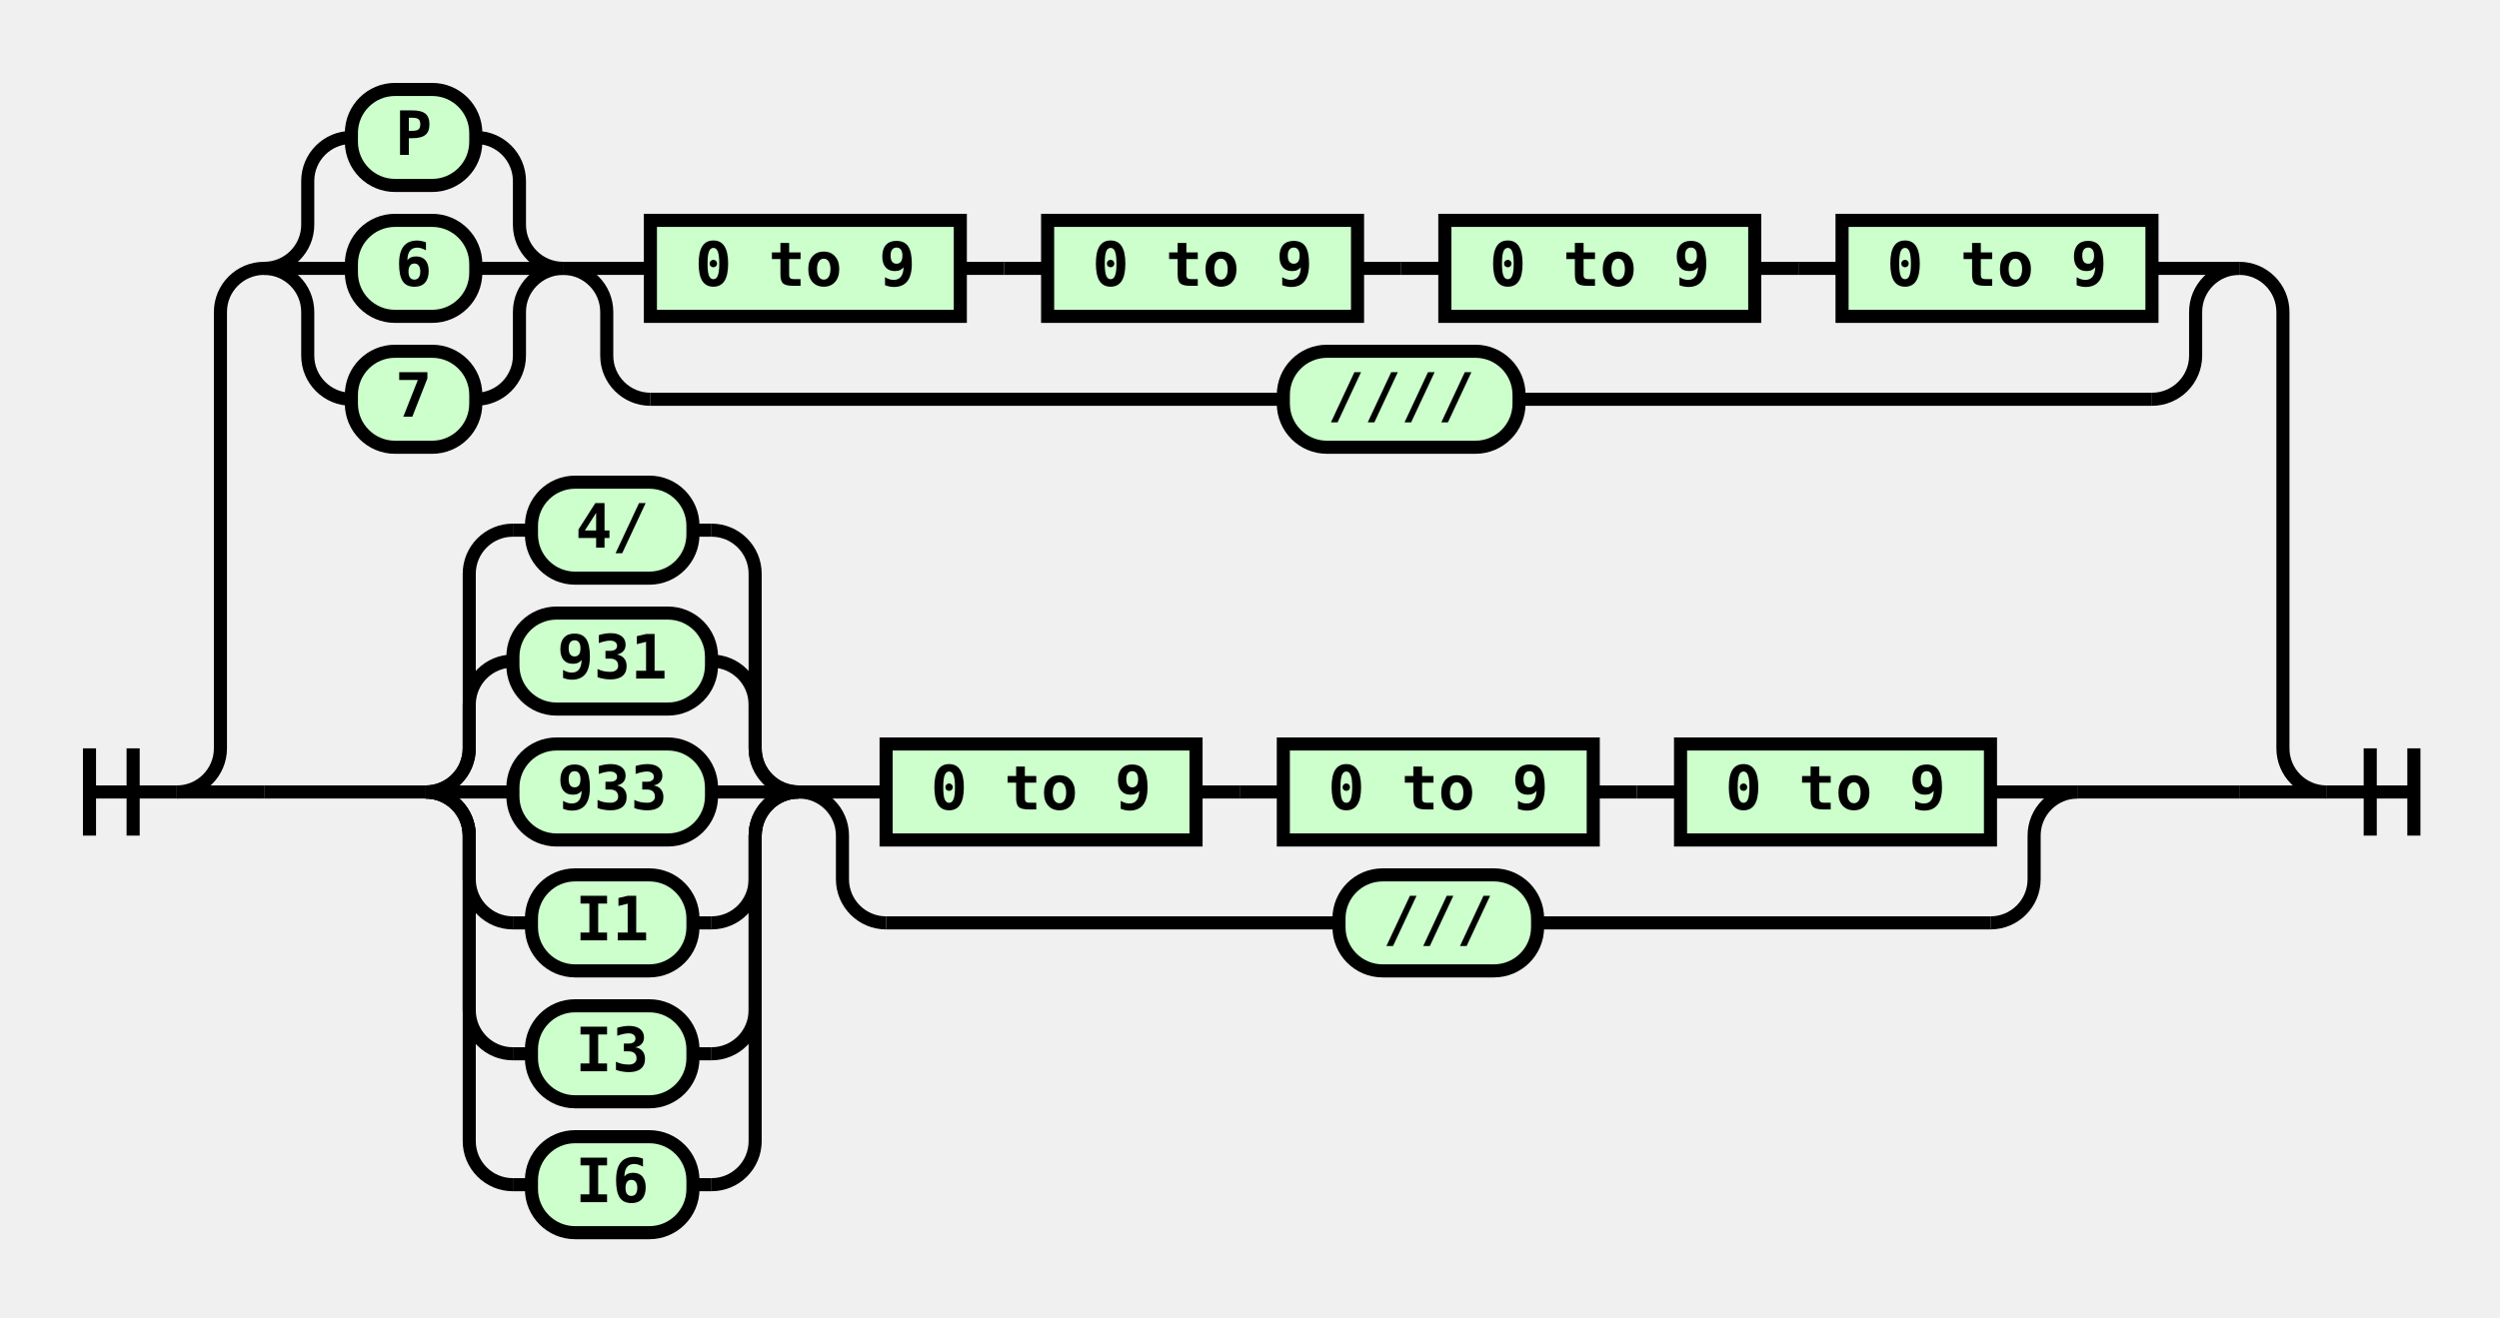
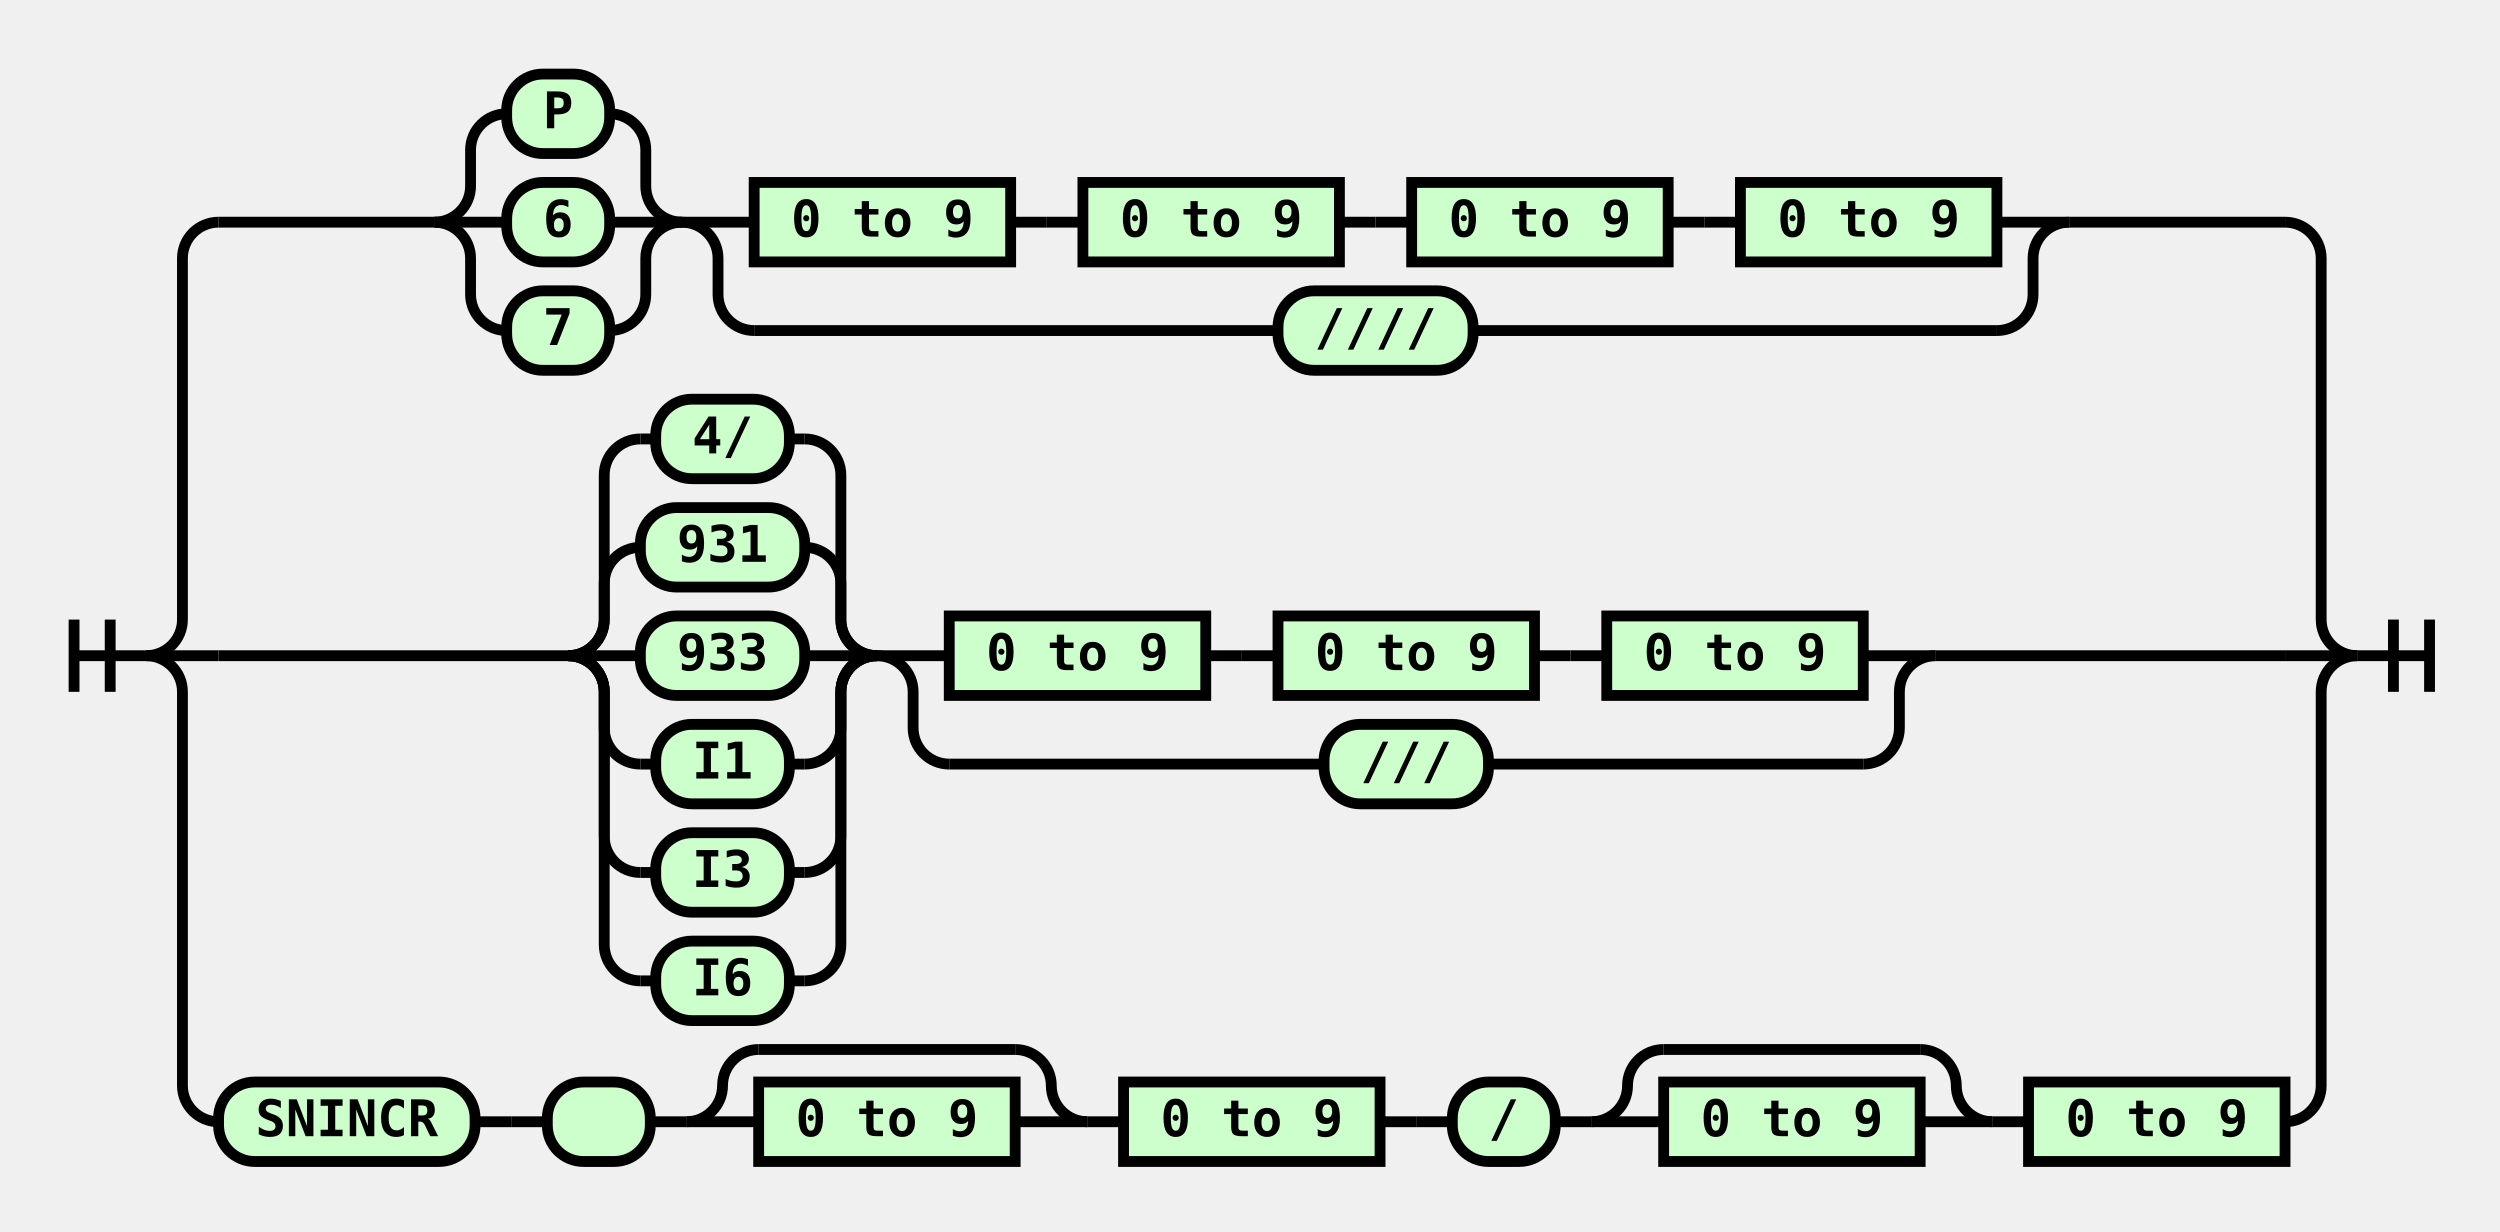
- <svg xmlns="http://www.w3.org/2000/svg" class="railroad-diagram" width="572.5" height="302" viewBox="0 0 572.5 302">
+ <svg xmlns="http://www.w3.org/2000/svg" class="railroad-diagram" width="692" height="341" viewBox="0 0 692 341">
  <style>
/*  */
svg.railroad-diagram {
    background-color: hsl(30,20%,95%);
}
svg.railroad-diagram path {
    stroke-width: 3;
    stroke: black;
    fill: rgba(0,0,0,0);
}
svg.railroad-diagram text {
    font: bold 14px monospace;
    text-anchor: middle;
}
svg.railroad-diagram text.diagram-text {
    font-size: 12px;
}
svg.railroad-diagram text.diagram-arrow {
    font-size: 16px;
}
svg.railroad-diagram text.label {
    text-anchor: start;
}
svg.railroad-diagram text.comment {
    font: italic 12px monospace;
}
svg.railroad-diagram g.non-terminal text {
    /*font-style: italic;*/
}
svg.railroad-diagram rect {
    stroke-width: 3;
    stroke: black;
    fill: hsl(120,100%,90%);
}
svg.railroad-diagram path.diagram-text {
    stroke-width: 3;
    stroke: black;
    fill: white;
    cursor: help;
}
svg.railroad-diagram g.diagram-text:hover path.diagram-text {
    fill: #eee;
}
/*  */
</style>
  <g transform="translate(.5 .5)">
    <g>
      <path d="M20 171v20m10 -20v20m-10 -10h20" />
    </g>
    <g>
      <path d="M40 181h0" />
-       <path d="M532.5 181h0" />
+       <path d="M652 181h0" />
      <path d="M40 181a10 10 0 0 0 10 -10v-100a10 10 0 0 1 10 -10" />
      <g>
-         <path d="M60 61h0" />
-         <path d="M512.5 61h0" />
-         <g>
-           <path d="M60 61h0" />
-           <path d="M128.5 61h0" />
-           <path d="M60 61a10 10 0 0 0 10 -10v-10a10 10 0 0 1 10 -10" />
-           <g class="terminal">
-             <path d="M80 31h0" />
-             <path d="M108.5 31h0" />
-             <rect x="80" y="20" width="28.5" height="22" rx="10" ry="10" />
-             <text x="94.25" y="35">P</text>
-           </g>
-           <path d="M108.5 31a10 10 0 0 1 10 10v10a10 10 0 0 0 10 10" />
-           <path d="M60 61h20" />
-           <g class="terminal">
-             <path d="M80 61h0" />
-             <path d="M108.5 61h0" />
-             <rect x="80" y="50" width="28.5" height="22" rx="10" ry="10" />
-             <text x="94.25" y="65">6</text>
-           </g>
-           <path d="M108.5 61h20" />
-           <path d="M60 61a10 10 0 0 1 10 10v10a10 10 0 0 0 10 10" />
-           <g class="terminal">
-             <path d="M80 91h0" />
-             <path d="M108.5 91h0" />
-             <rect x="80" y="80" width="28.5" height="22" rx="10" ry="10" />
-             <text x="94.25" y="95">7</text>
-           </g>
-           <path d="M108.5 91a10 10 0 0 0 10 -10v-10a10 10 0 0 1 10 -10" />
-         </g>
-         <g>
-           <path d="M128.5 61h0" />
-           <path d="M512.5 61h0" />
-           <path d="M128.5 61h20" />
+         <path d="M60 61h59.75" />
+         <path d="M572.25 61h59.75" />
+         <g>
+           <path d="M119.75 61h0" />
+           <path d="M188.25 61h0" />
+           <path d="M119.75 61a10 10 0 0 0 10 -10v-10a10 10 0 0 1 10 -10" />
+           <g class="terminal">
+             <path d="M139.75 31h0" />
+             <path d="M168.25 31h0" />
+             <rect x="139.75" y="20" width="28.5" height="22" rx="10" ry="10" />
+             <text x="154" y="35">P</text>
+           </g>
+           <path d="M168.25 31a10 10 0 0 1 10 10v10a10 10 0 0 0 10 10" />
+           <path d="M119.75 61h20" />
+           <g class="terminal">
+             <path d="M139.75 61h0" />
+             <path d="M168.25 61h0" />
+             <rect x="139.75" y="50" width="28.5" height="22" rx="10" ry="10" />
+             <text x="154" y="65">6</text>
+           </g>
+           <path d="M168.25 61h20" />
+           <path d="M119.75 61a10 10 0 0 1 10 10v10a10 10 0 0 0 10 10" />
+           <g class="terminal">
+             <path d="M139.75 91h0" />
+             <path d="M168.25 91h0" />
+             <rect x="139.75" y="80" width="28.5" height="22" rx="10" ry="10" />
+             <text x="154" y="95">7</text>
+           </g>
+           <path d="M168.25 91a10 10 0 0 0 10 -10v-10a10 10 0 0 1 10 -10" />
+         </g>
+         <g>
+           <path d="M188.25 61h0" />
+           <path d="M572.25 61h0" />
+           <path d="M188.25 61h20" />
          <g>
-             <path d="M148.5 61h0" />
-             <path d="M492.5 61h0" />
-             <g class="non-terminal">
-               <path d="M148.5 61h0" />
-               <path d="M219.5 61h0" />
-               <rect x="148.5" y="50" width="71" height="22" />
-               <text x="184" y="65">0 to 9</text>
-             </g>
-             <path d="M219.5 61h10" />
-             <path d="M229.5 61h10" />
-             <g class="non-terminal">
-               <path d="M239.5 61h0" />
-               <path d="M310.5 61h0" />
-               <rect x="239.5" y="50" width="71" height="22" />
-               <text x="275" y="65">0 to 9</text>
-             </g>
-             <path d="M310.5 61h10" />
-             <path d="M320.5 61h10" />
-             <g class="non-terminal">
-               <path d="M330.5 61h0" />
-               <path d="M401.5 61h0" />
-               <rect x="330.5" y="50" width="71" height="22" />
-               <text x="366" y="65">0 to 9</text>
-             </g>
-             <path d="M401.5 61h10" />
-             <path d="M411.5 61h10" />
-             <g class="non-terminal">
-               <path d="M421.5 61h0" />
-               <path d="M492.5 61h0" />
-               <rect x="421.5" y="50" width="71" height="22" />
-               <text x="457" y="65">0 to 9</text>
-             </g>
-           </g>
-           <path d="M492.5 61h20" />
-           <path d="M128.5 61a10 10 0 0 1 10 10v10a10 10 0 0 0 10 10" />
-           <g class="terminal">
-             <path d="M148.5 91h145" />
-             <path d="M347.5 91h145" />
-             <rect x="293.5" y="80" width="54" height="22" rx="10" ry="10" />
-             <text x="320.5" y="95">////</text>
-           </g>
-           <path d="M492.5 91a10 10 0 0 0 10 -10v-10a10 10 0 0 1 10 -10" />
+             <path d="M208.25 61h0" />
+             <path d="M552.25 61h0" />
+             <g class="non-terminal">
+               <path d="M208.25 61h0" />
+               <path d="M279.25 61h0" />
+               <rect x="208.25" y="50" width="71" height="22" />
+               <text x="243.75" y="65">0 to 9</text>
+             </g>
+             <path d="M279.25 61h10" />
+             <path d="M289.25 61h10" />
+             <g class="non-terminal">
+               <path d="M299.25 61h0" />
+               <path d="M370.25 61h0" />
+               <rect x="299.25" y="50" width="71" height="22" />
+               <text x="334.75" y="65">0 to 9</text>
+             </g>
+             <path d="M370.25 61h10" />
+             <path d="M380.25 61h10" />
+             <g class="non-terminal">
+               <path d="M390.25 61h0" />
+               <path d="M461.25 61h0" />
+               <rect x="390.25" y="50" width="71" height="22" />
+               <text x="425.75" y="65">0 to 9</text>
+             </g>
+             <path d="M461.25 61h10" />
+             <path d="M471.25 61h10" />
+             <g class="non-terminal">
+               <path d="M481.25 61h0" />
+               <path d="M552.25 61h0" />
+               <rect x="481.25" y="50" width="71" height="22" />
+               <text x="516.75" y="65">0 to 9</text>
+             </g>
+           </g>
+           <path d="M552.25 61h20" />
+           <path d="M188.25 61a10 10 0 0 1 10 10v10a10 10 0 0 0 10 10" />
+           <g class="terminal">
+             <path d="M208.25 91h145" />
+             <path d="M407.25 91h145" />
+             <rect x="353.25" y="80" width="54" height="22" rx="10" ry="10" />
+             <text x="380.25" y="95">////</text>
+           </g>
+           <path d="M552.25 91a10 10 0 0 0 10 -10v-10a10 10 0 0 1 10 -10" />
        </g>
      </g>
-       <path d="M512.5 61a10 10 0 0 1 10 10v100a10 10 0 0 0 10 10" />
+       <path d="M632 61a10 10 0 0 1 10 10v100a10 10 0 0 0 10 10" />
      <path d="M40 181h20" />
      <g>
-         <path d="M60 181h37" />
-         <path d="M475.5 181h37" />
-         <g>
-           <path d="M97 181h0" />
-           <path d="M182.5 181h0" />
-           <path d="M97 181a10 10 0 0 0 10 -10v-10a10 10 0 0 1 10 -10" />
-           <g class="terminal">
-             <path d="M117 151h0" />
-             <path d="M162.5 151h0" />
-             <rect x="117" y="140" width="45.5" height="22" rx="10" ry="10" />
-             <text x="139.75" y="155">931</text>
-           </g>
-           <path d="M162.5 151a10 10 0 0 1 10 10v10a10 10 0 0 0 10 10" />
-           <path d="M97 181a10 10 0 0 0 10 -10v-40a10 10 0 0 1 10 -10" />
-           <g class="terminal">
-             <path d="M117 121h4.25" />
-             <path d="M158.25 121h4.25" />
-             <rect x="121.25" y="110" width="37" height="22" rx="10" ry="10" />
-             <text x="139.75" y="125">4/</text>
-           </g>
-           <path d="M162.5 121a10 10 0 0 1 10 10v40a10 10 0 0 0 10 10" />
-           <path d="M97 181h20" />
-           <g class="terminal">
-             <path d="M117 181h0" />
-             <path d="M162.5 181h0" />
-             <rect x="117" y="170" width="45.5" height="22" rx="10" ry="10" />
-             <text x="139.75" y="185">933</text>
-           </g>
-           <path d="M162.5 181h20" />
-           <path d="M97 181a10 10 0 0 1 10 10v10a10 10 0 0 0 10 10" />
-           <g class="terminal">
-             <path d="M117 211h4.25" />
-             <path d="M158.25 211h4.25" />
-             <rect x="121.25" y="200" width="37" height="22" rx="10" ry="10" />
-             <text x="139.75" y="215">I1</text>
-           </g>
-           <path d="M162.5 211a10 10 0 0 0 10 -10v-10a10 10 0 0 1 10 -10" />
-           <path d="M97 181a10 10 0 0 1 10 10v40a10 10 0 0 0 10 10" />
-           <g class="terminal">
-             <path d="M117 241h4.25" />
-             <path d="M158.25 241h4.25" />
-             <rect x="121.25" y="230" width="37" height="22" rx="10" ry="10" />
-             <text x="139.75" y="245">I3</text>
-           </g>
-           <path d="M162.5 241a10 10 0 0 0 10 -10v-40a10 10 0 0 1 10 -10" />
-           <path d="M97 181a10 10 0 0 1 10 10v70a10 10 0 0 0 10 10" />
-           <g class="terminal">
-             <path d="M117 271h4.25" />
-             <path d="M158.25 271h4.25" />
-             <rect x="121.25" y="260" width="37" height="22" rx="10" ry="10" />
-             <text x="139.75" y="275">I6</text>
-           </g>
-           <path d="M162.5 271a10 10 0 0 0 10 -10v-70a10 10 0 0 1 10 -10" />
-         </g>
-         <g>
-           <path d="M182.5 181h0" />
-           <path d="M475.5 181h0" />
-           <path d="M182.5 181h20" />
+         <path d="M60 181h96.75" />
+         <path d="M535.25 181h96.75" />
+         <g>
+           <path d="M156.75 181h0" />
+           <path d="M242.25 181h0" />
+           <path d="M156.75 181a10 10 0 0 0 10 -10v-10a10 10 0 0 1 10 -10" />
+           <g class="terminal">
+             <path d="M176.75 151h0" />
+             <path d="M222.25 151h0" />
+             <rect x="176.75" y="140" width="45.5" height="22" rx="10" ry="10" />
+             <text x="199.5" y="155">931</text>
+           </g>
+           <path d="M222.25 151a10 10 0 0 1 10 10v10a10 10 0 0 0 10 10" />
+           <path d="M156.75 181a10 10 0 0 0 10 -10v-40a10 10 0 0 1 10 -10" />
+           <g class="terminal">
+             <path d="M176.75 121h4.25" />
+             <path d="M218 121h4.25" />
+             <rect x="181" y="110" width="37" height="22" rx="10" ry="10" />
+             <text x="199.5" y="125">4/</text>
+           </g>
+           <path d="M222.25 121a10 10 0 0 1 10 10v40a10 10 0 0 0 10 10" />
+           <path d="M156.75 181h20" />
+           <g class="terminal">
+             <path d="M176.75 181h0" />
+             <path d="M222.25 181h0" />
+             <rect x="176.75" y="170" width="45.5" height="22" rx="10" ry="10" />
+             <text x="199.5" y="185">933</text>
+           </g>
+           <path d="M222.25 181h20" />
+           <path d="M156.75 181a10 10 0 0 1 10 10v10a10 10 0 0 0 10 10" />
+           <g class="terminal">
+             <path d="M176.75 211h4.25" />
+             <path d="M218 211h4.25" />
+             <rect x="181" y="200" width="37" height="22" rx="10" ry="10" />
+             <text x="199.5" y="215">I1</text>
+           </g>
+           <path d="M222.25 211a10 10 0 0 0 10 -10v-10a10 10 0 0 1 10 -10" />
+           <path d="M156.75 181a10 10 0 0 1 10 10v40a10 10 0 0 0 10 10" />
+           <g class="terminal">
+             <path d="M176.75 241h4.25" />
+             <path d="M218 241h4.25" />
+             <rect x="181" y="230" width="37" height="22" rx="10" ry="10" />
+             <text x="199.5" y="245">I3</text>
+           </g>
+           <path d="M222.25 241a10 10 0 0 0 10 -10v-40a10 10 0 0 1 10 -10" />
+           <path d="M156.75 181a10 10 0 0 1 10 10v70a10 10 0 0 0 10 10" />
+           <g class="terminal">
+             <path d="M176.75 271h4.25" />
+             <path d="M218 271h4.25" />
+             <rect x="181" y="260" width="37" height="22" rx="10" ry="10" />
+             <text x="199.5" y="275">I6</text>
+           </g>
+           <path d="M222.25 271a10 10 0 0 0 10 -10v-70a10 10 0 0 1 10 -10" />
+         </g>
+         <g>
+           <path d="M242.25 181h0" />
+           <path d="M535.25 181h0" />
+           <path d="M242.25 181h20" />
          <g>
-             <path d="M202.5 181h0" />
-             <path d="M455.5 181h0" />
-             <g class="non-terminal">
-               <path d="M202.5 181h0" />
-               <path d="M273.5 181h0" />
-               <rect x="202.5" y="170" width="71" height="22" />
-               <text x="238" y="185">0 to 9</text>
-             </g>
-             <path d="M273.5 181h10" />
-             <path d="M283.5 181h10" />
-             <g class="non-terminal">
-               <path d="M293.5 181h0" />
-               <path d="M364.5 181h0" />
-               <rect x="293.5" y="170" width="71" height="22" />
-               <text x="329" y="185">0 to 9</text>
-             </g>
-             <path d="M364.5 181h10" />
-             <path d="M374.5 181h10" />
-             <g class="non-terminal">
-               <path d="M384.5 181h0" />
-               <path d="M455.5 181h0" />
-               <rect x="384.5" y="170" width="71" height="22" />
-               <text x="420" y="185">0 to 9</text>
-             </g>
-           </g>
-           <path d="M455.5 181h20" />
-           <path d="M182.5 181a10 10 0 0 1 10 10v10a10 10 0 0 0 10 10" />
-           <g class="terminal">
-             <path d="M202.5 211h103.75" />
-             <path d="M351.75 211h103.75" />
-             <rect x="306.25" y="200" width="45.5" height="22" rx="10" ry="10" />
-             <text x="329" y="215">///</text>
-           </g>
-           <path d="M455.5 211a10 10 0 0 0 10 -10v-10a10 10 0 0 1 10 -10" />
+             <path d="M262.25 181h0" />
+             <path d="M515.25 181h0" />
+             <g class="non-terminal">
+               <path d="M262.25 181h0" />
+               <path d="M333.25 181h0" />
+               <rect x="262.25" y="170" width="71" height="22" />
+               <text x="297.75" y="185">0 to 9</text>
+             </g>
+             <path d="M333.25 181h10" />
+             <path d="M343.25 181h10" />
+             <g class="non-terminal">
+               <path d="M353.25 181h0" />
+               <path d="M424.25 181h0" />
+               <rect x="353.25" y="170" width="71" height="22" />
+               <text x="388.75" y="185">0 to 9</text>
+             </g>
+             <path d="M424.25 181h10" />
+             <path d="M434.25 181h10" />
+             <g class="non-terminal">
+               <path d="M444.25 181h0" />
+               <path d="M515.25 181h0" />
+               <rect x="444.25" y="170" width="71" height="22" />
+               <text x="479.75" y="185">0 to 9</text>
+             </g>
+           </g>
+           <path d="M515.25 181h20" />
+           <path d="M242.25 181a10 10 0 0 1 10 10v10a10 10 0 0 0 10 10" />
+           <g class="terminal">
+             <path d="M262.25 211h103.75" />
+             <path d="M411.5 211h103.75" />
+             <rect x="366" y="200" width="45.5" height="22" rx="10" ry="10" />
+             <text x="388.75" y="215">///</text>
+           </g>
+           <path d="M515.25 211a10 10 0 0 0 10 -10v-10a10 10 0 0 1 10 -10" />
        </g>
      </g>
-       <path d="M512.5 181h20" />
+       <path d="M632 181h20" />
+       <path d="M40 181a10 10 0 0 1 10 10v109a10 10 0 0 0 10 10" />
+       <g>
+         <path d="M60 310h0" />
+         <path d="M632 310h0" />
+         <g class="terminal">
+           <path d="M60 310h0" />
+           <path d="M131 310h0" />
+           <rect x="60" y="299" width="71" height="22" rx="10" ry="10" />
+           <text x="95.5" y="314">SNINCR</text>
+         </g>
+         <path d="M131 310h10" />
+         <path d="M141 310h10" />
+         <g class="terminal">
+           <path d="M151 310h0" />
+           <path d="M179.5 310h0" />
+           <rect x="151" y="299" width="28.5" height="22" rx="10" ry="10" />
+           <text x="165.25" y="314"> </text>
+         </g>
+         <path d="M179.5 310h10" />
+         <g>
+           <path d="M189.5 310h0" />
+           <path d="M300.5 310h0" />
+           <path d="M189.5 310a10 10 0 0 0 10 -10v0a10 10 0 0 1 10 -10" />
+           <g>
+             <path d="M209.5 290h71" />
+           </g>
+           <path d="M280.5 290a10 10 0 0 1 10 10v0a10 10 0 0 0 10 10" />
+           <path d="M189.5 310h20" />
+           <g class="non-terminal">
+             <path d="M209.5 310h0" />
+             <path d="M280.5 310h0" />
+             <rect x="209.5" y="299" width="71" height="22" />
+             <text x="245" y="314">0 to 9</text>
+           </g>
+           <path d="M280.5 310h20" />
+         </g>
+         <path d="M300.5 310h10" />
+         <g class="non-terminal">
+           <path d="M310.5 310h0" />
+           <path d="M381.5 310h0" />
+           <rect x="310.5" y="299" width="71" height="22" />
+           <text x="346" y="314">0 to 9</text>
+         </g>
+         <path d="M381.5 310h10" />
+         <path d="M391.5 310h10" />
+         <g class="terminal">
+           <path d="M401.5 310h0" />
+           <path d="M430 310h0" />
+           <rect x="401.5" y="299" width="28.5" height="22" rx="10" ry="10" />
+           <text x="415.75" y="314">/</text>
+         </g>
+         <path d="M430 310h10" />
+         <g>
+           <path d="M440 310h0" />
+           <path d="M551 310h0" />
+           <path d="M440 310a10 10 0 0 0 10 -10v0a10 10 0 0 1 10 -10" />
+           <g>
+             <path d="M460 290h71" />
+           </g>
+           <path d="M531 290a10 10 0 0 1 10 10v0a10 10 0 0 0 10 10" />
+           <path d="M440 310h20" />
+           <g class="non-terminal">
+             <path d="M460 310h0" />
+             <path d="M531 310h0" />
+             <rect x="460" y="299" width="71" height="22" />
+             <text x="495.5" y="314">0 to 9</text>
+           </g>
+           <path d="M531 310h20" />
+         </g>
+         <path d="M551 310h10" />
+         <g class="non-terminal">
+           <path d="M561 310h0" />
+           <path d="M632 310h0" />
+           <rect x="561" y="299" width="71" height="22" />
+           <text x="596.5" y="314">0 to 9</text>
+         </g>
+       </g>
+       <path d="M632 310a10 10 0 0 0 10 -10v-109a10 10 0 0 1 10 -10" />
    </g>
-     <path d="M 532.5 181 h 20 m -10 -10 v 20 m 10 -20 v 20" />
+     <path d="M 652 181 h 20 m -10 -10 v 20 m 10 -20 v 20" />
  </g>
</svg>
